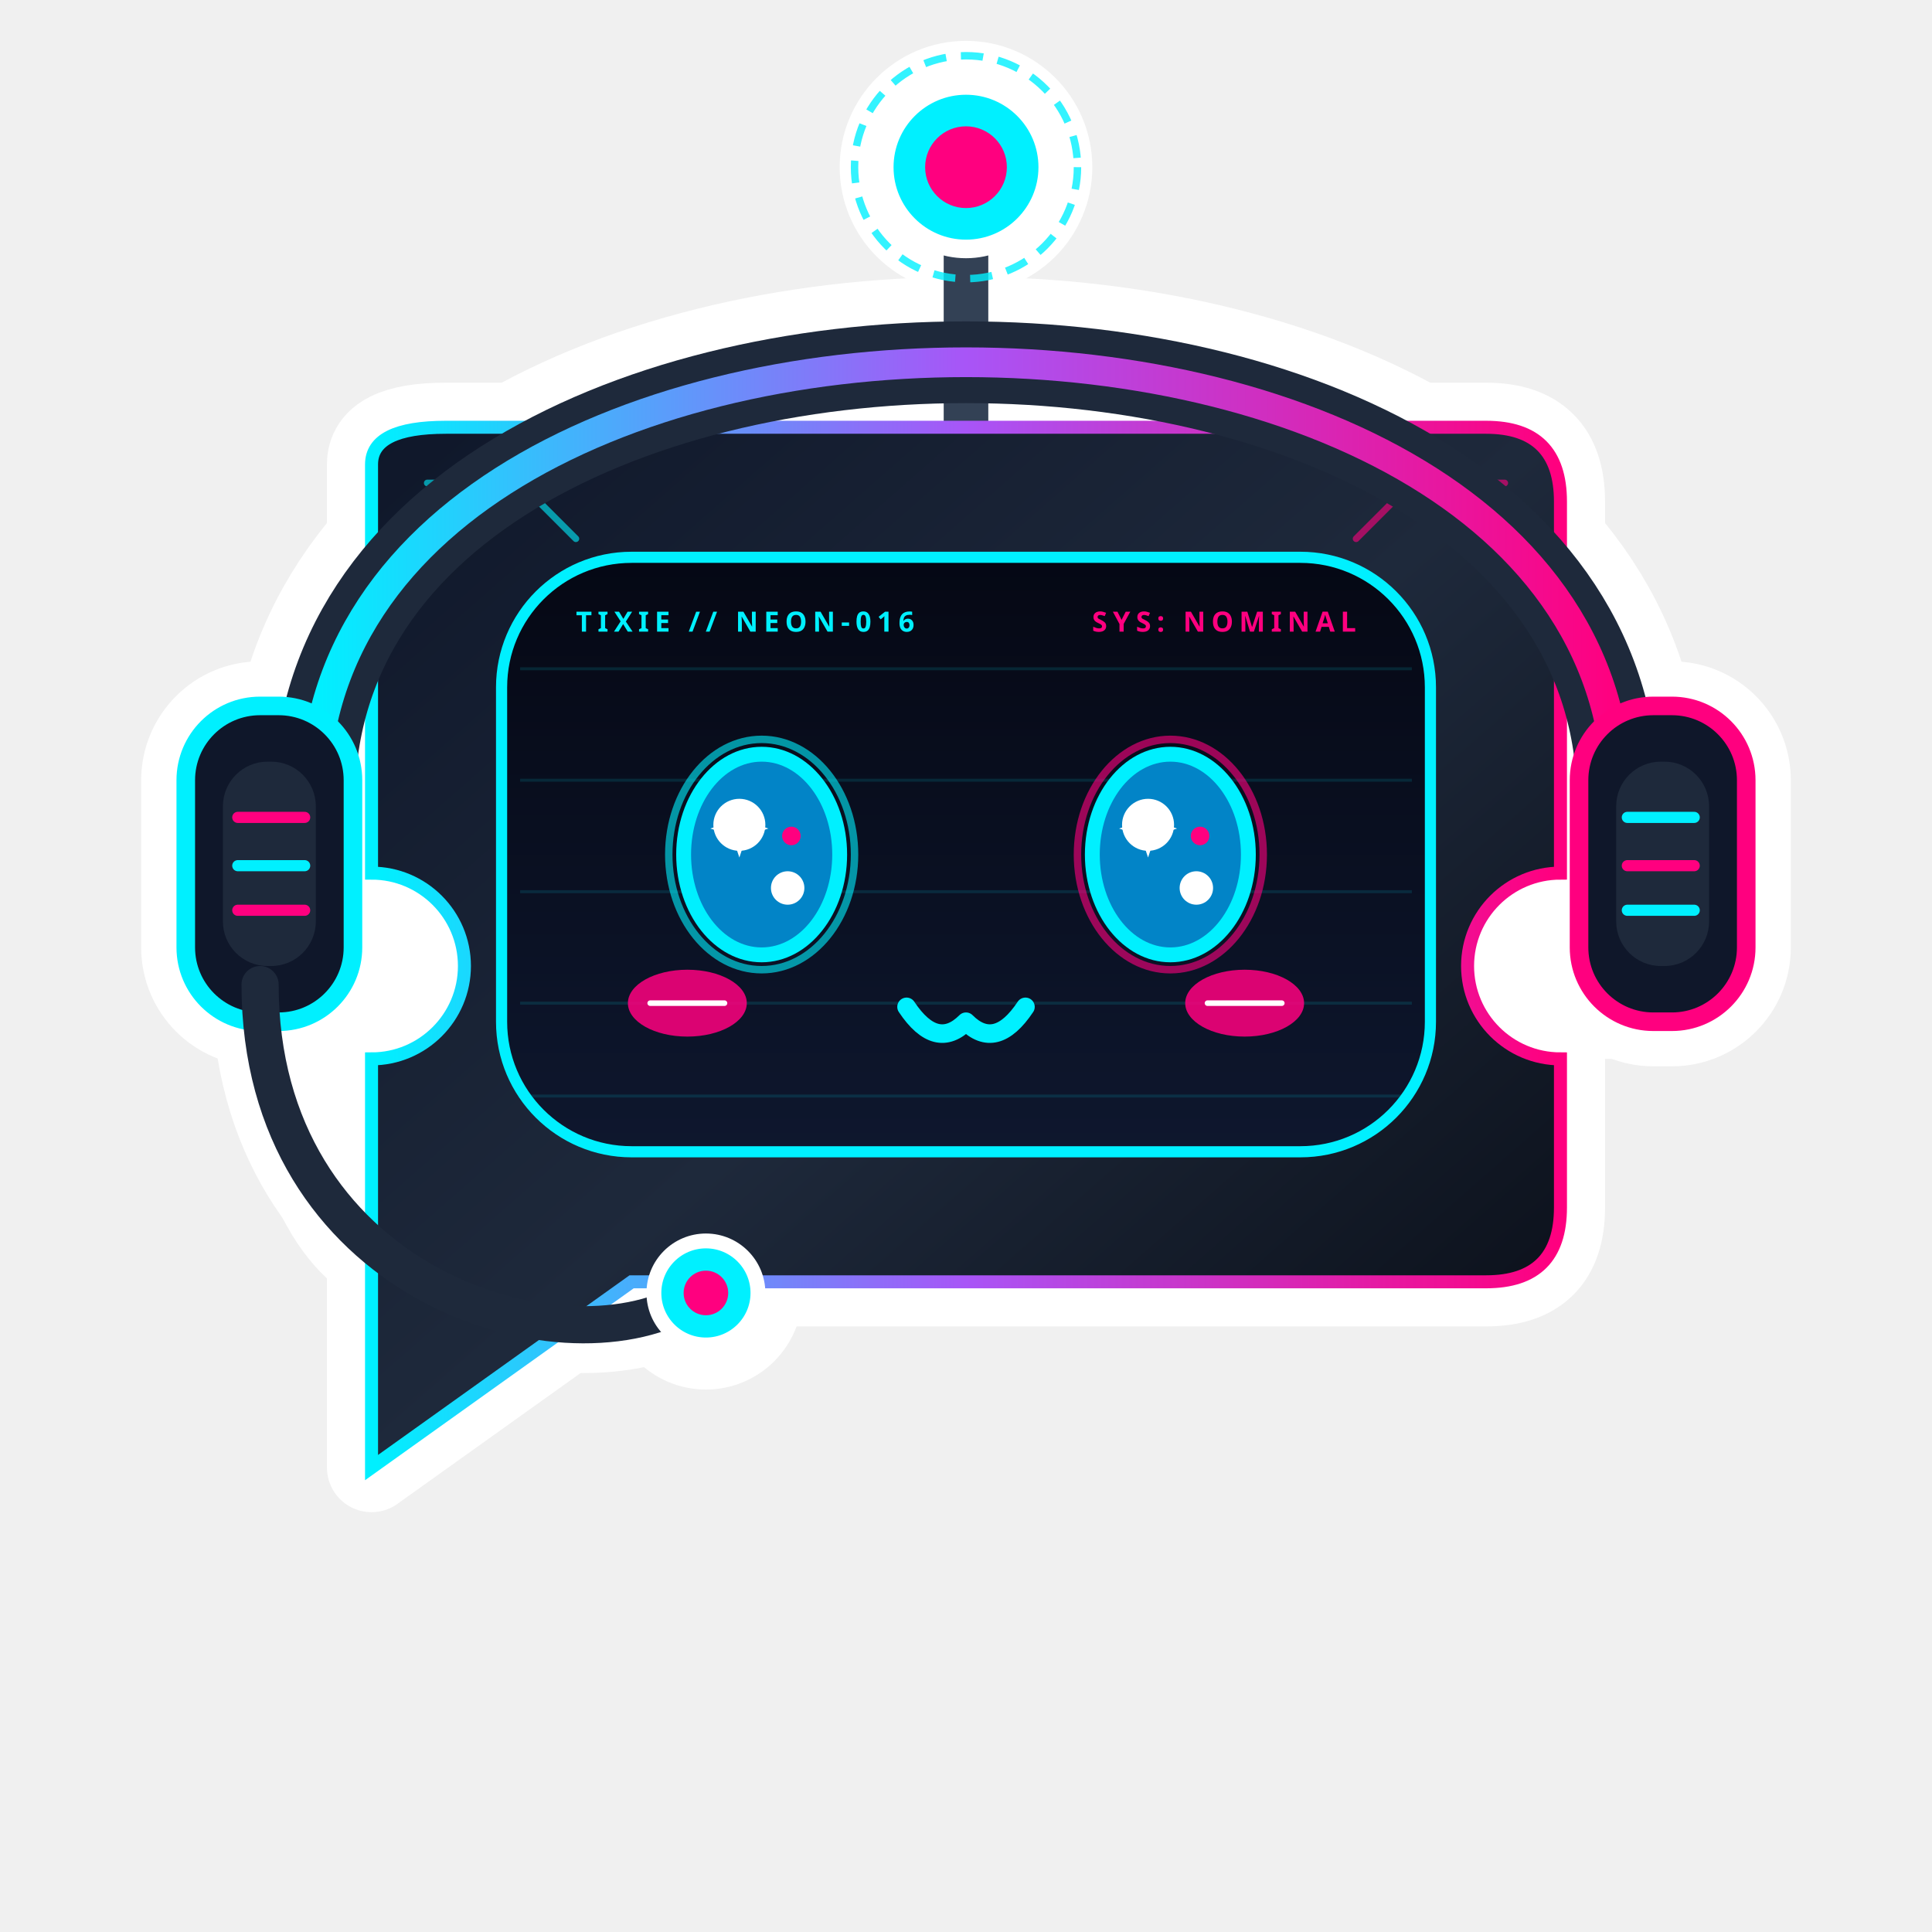
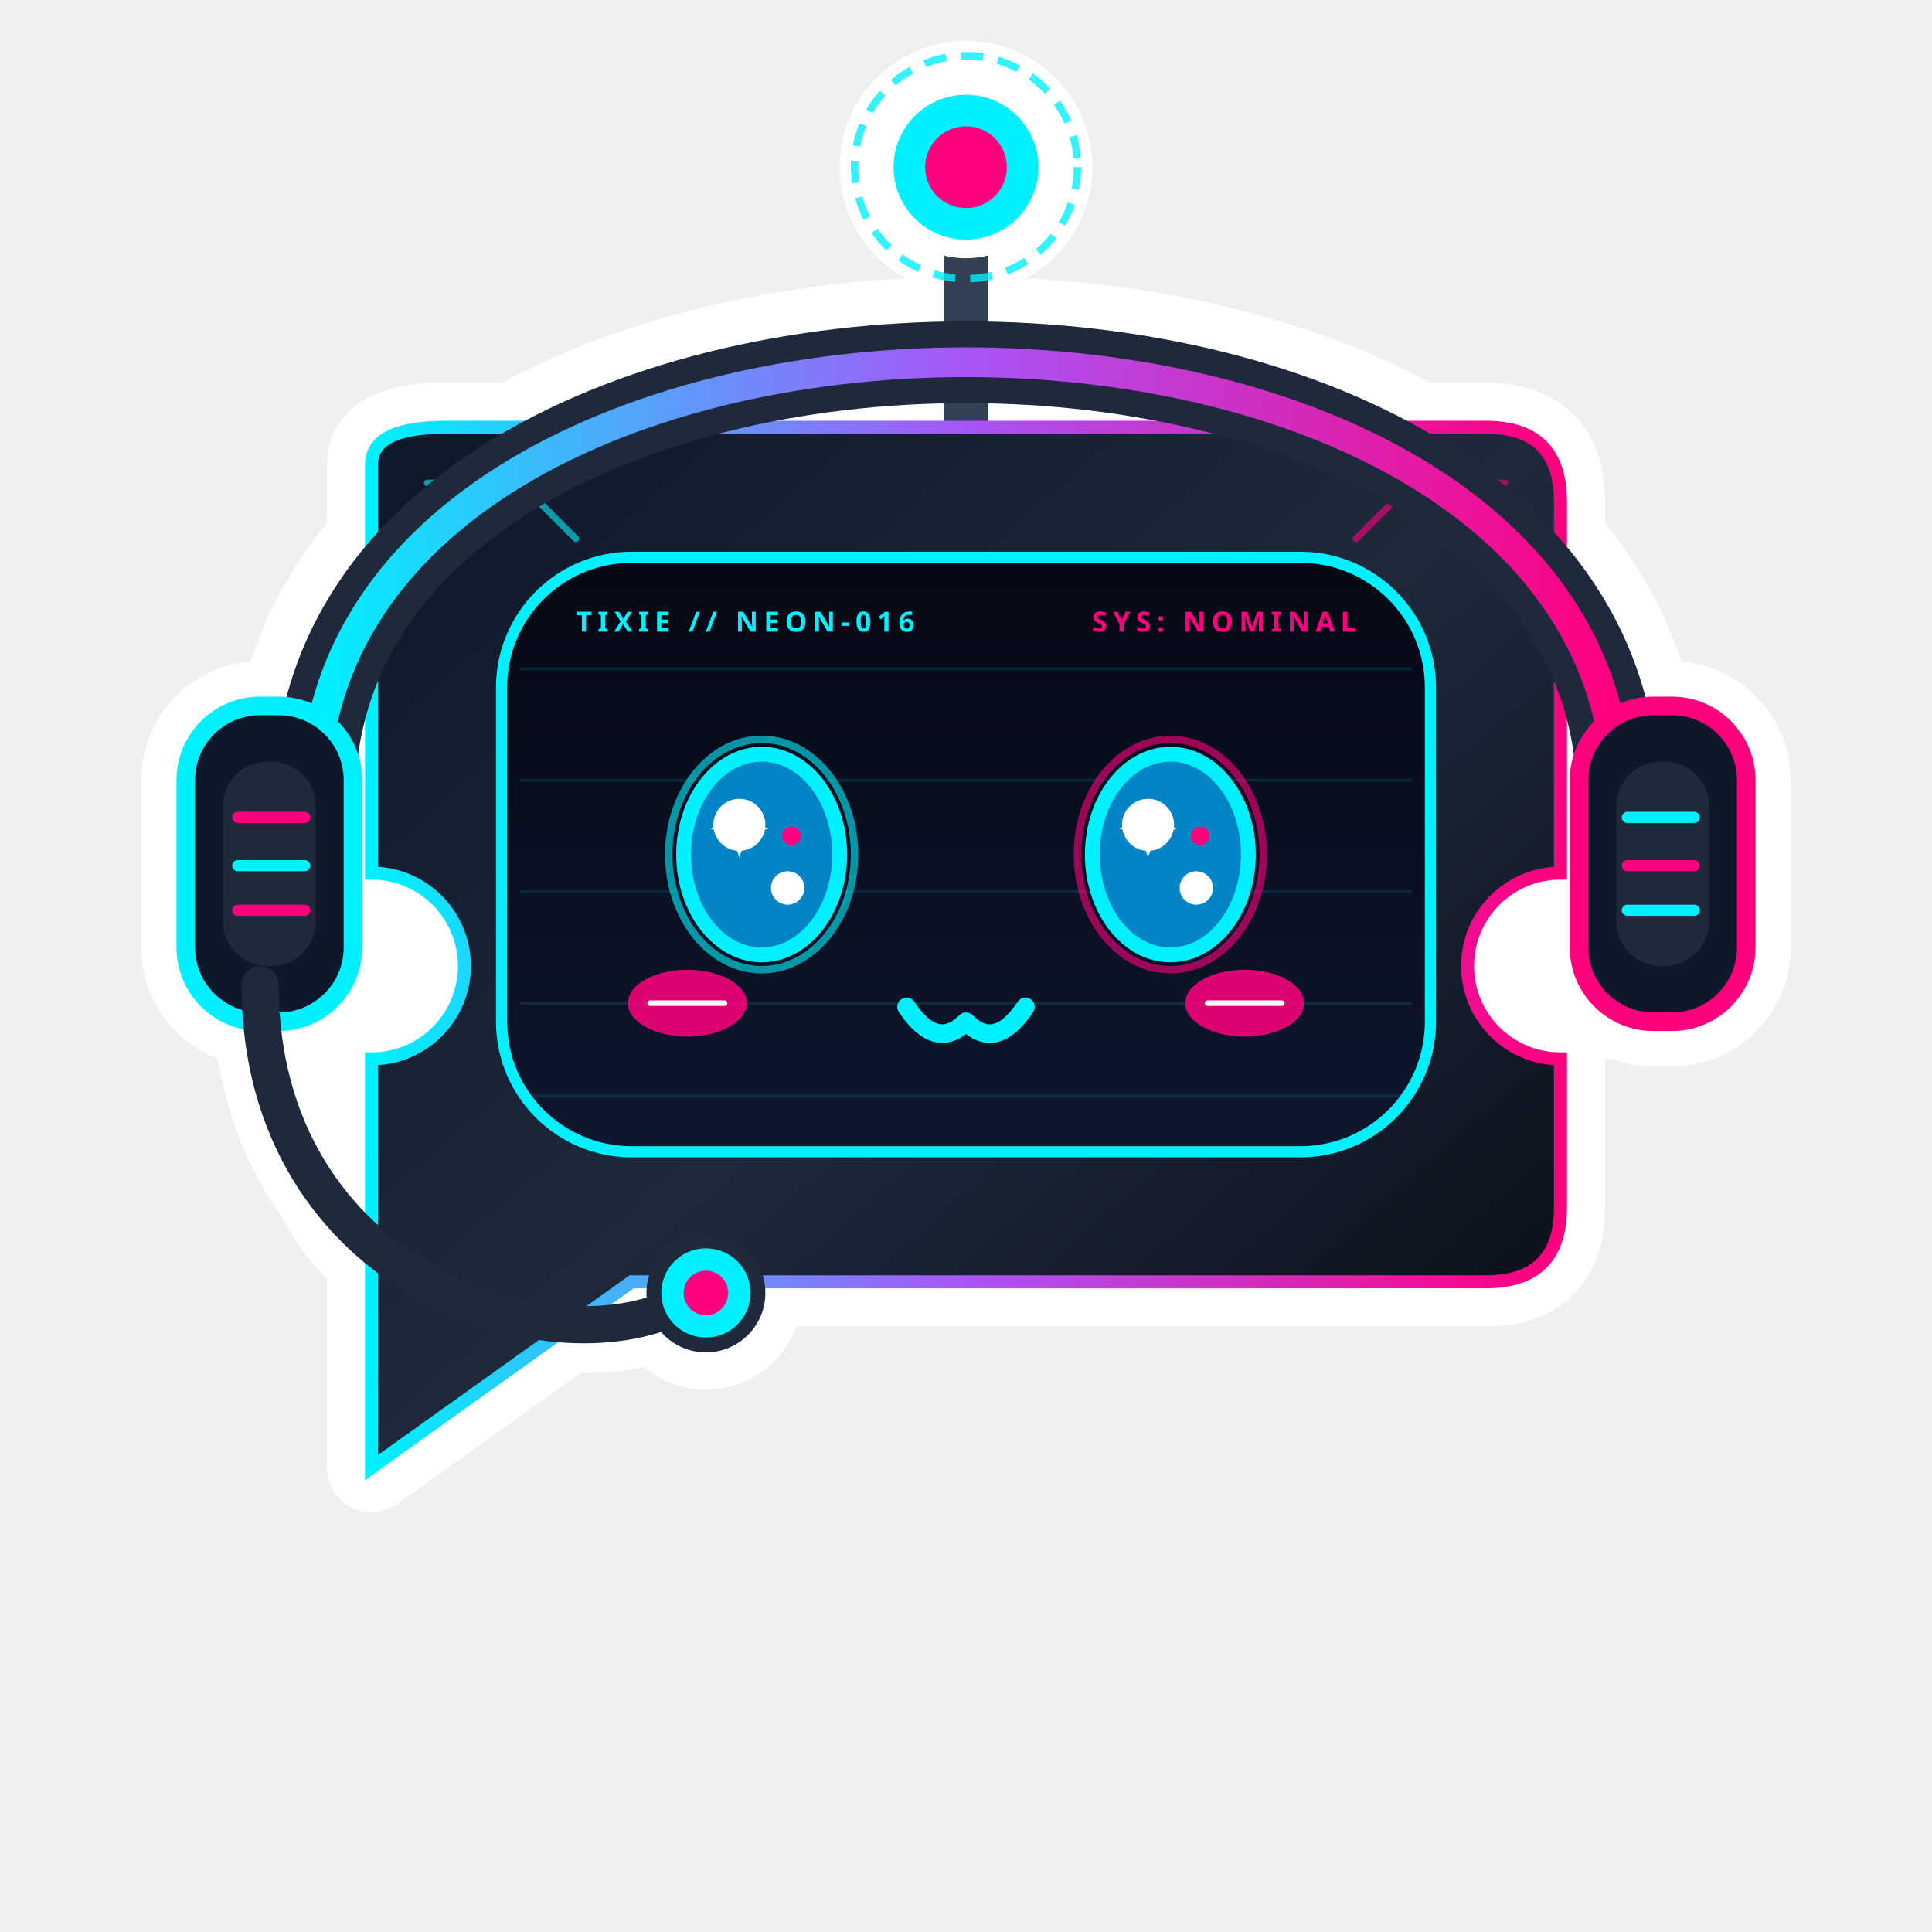
<svg xmlns="http://www.w3.org/2000/svg" viewBox="0 0 520 520" width="520" height="520">
  <defs>
    <linearGradient id="neonBodyGrad6" x1="0%" y1="0%" x2="100%" y2="100%">
      <stop offset="0%" stop-color="#0F172A" />
      <stop offset="50%" stop-color="#1E293B" />
      <stop offset="100%" stop-color="#090D16" />
    </linearGradient>
    <linearGradient id="cyanMagentaGrad6" x1="0%" y1="0%" x2="100%" y2="0%">
      <stop offset="0%" stop-color="#00F0FF" />
      <stop offset="50%" stop-color="#A855F7" />
      <stop offset="100%" stop-color="#FF007F" />
    </linearGradient>
    <linearGradient id="neonVisorGrad6" x1="0%" y1="0%" x2="0%" y2="100%">
      <stop offset="0%" stop-color="#050814" />
      <stop offset="100%" stop-color="#0E172E" />
    </linearGradient>
  </defs>
  <g id="Artwork" transform="translate(260, 275)">
    <g id="WhiteBorder" fill="#FFFFFF" stroke="#FFFFFF" stroke-linejoin="round" stroke-linecap="round">
      <circle cx="0" cy="-230" r="22" stroke-width="24" />
      <line x1="0" y1="-150" x2="0" y2="-230" stroke-width="32" />
      <path d="M -175 -50 C -190 -220, 190 -220, 175 -50" fill="none" stroke-width="46" />
      <rect x="-210" y="-85" width="45" height="85" rx="20" stroke-width="24" />
      <rect x="165" y="-85" width="45" height="85" rx="20" stroke-width="24" />
      <path d="M -160 -150 Q -160 -160, -140 -160 L 140 -160 Q 160 -160, 160 -140 L 160 -40 A 25 25 0 0 0 160 10 L 160 50 Q 160 70, 140 70 L -90 70 L -160 120 L -160 10 A 25 25 0 0 0 -160 -40 Z" stroke-width="24" />
      <path d="M -190 -10 C -190 70, -110 95, -75 75" fill="none" stroke-width="26" />
      <circle cx="-70" cy="73" r="14" stroke-width="24" />
      <path d="M -190 -10 C -190 60, -160 70, -160 70 L -160 10 L -160 -10 Z" stroke-width="12" />
    </g>
    <path d="M 160 -40 A 25 25 0 0 0 160 10 L 175 10 L 175 -40 Z" fill="#FFFFFF" stroke="none" />
    <path d="M -160 -40 A 25 25 0 0 1 -160 10 L -175 10 L -175 -40 Z" fill="#FFFFFF" stroke="none" />
    <path d="M 0 -150 L 0 -220" stroke="#334155" stroke-width="12" stroke-linecap="round" />
    <circle cx="0" cy="-230" r="22" fill="#00F0FF" stroke="#FFFFFF" stroke-width="5" />
    <circle cx="0" cy="-230" r="11" fill="#FF007F" />
    <circle cx="0" cy="-230" r="30" fill="none" stroke="#00F0FF" stroke-width="2" stroke-dasharray="6,4" opacity="0.8" />
    <path d="M -160 -150 Q -160 -160, -140 -160 L 140 -160 Q 160 -160, 160 -140 L 160 -40 A 25 25 0 0 0 160 10 L 160 50 Q 160 70, 140 70 L -90 70 L -160 120 L -160 10 A 25 25 0 0 0 -160 -40 Z" fill="url(#neonBodyGrad6)" stroke="url(#cyanMagentaGrad6)" stroke-width="3.5" />
    <path d="M -145 -145 L -120 -145 L -105 -130" fill="none" stroke="#00F0FF" stroke-width="1.8" opacity="0.6" stroke-linecap="round" />
    <path d="M 145 -145 L 120 -145 L 105 -130" fill="none" stroke="#FF007F" stroke-width="1.8" opacity="0.6" stroke-linecap="round" />
    <rect x="-125" y="-125" width="250" height="160" rx="35" fill="url(#neonVisorGrad6)" stroke="#00F0FF" stroke-width="3" />
    <g stroke="#00F0FF" stroke-width="0.8" opacity="0.12">
      <line x1="-120" y1="-95" x2="120" y2="-95" />
      <line x1="-120" y1="-65" x2="120" y2="-65" />
      <line x1="-120" y1="-35" x2="120" y2="-35" />
      <line x1="-120" y1="-5" x2="120" y2="-5" />
      <line x1="-120" y1="20" x2="120" y2="20" />
    </g>
    <text x="-105" y="-105" font-family="'Noto Sans', monospace, sans-serif" font-size="7.5" font-weight="900" fill="#00F0FF" letter-spacing="1.5">TIXIE // NEON-016</text>
    <text x="105" y="-105" font-family="'Noto Sans', monospace, sans-serif" font-size="7.5" font-weight="900" fill="#FF007F" letter-spacing="1.5" text-anchor="end">SYS: NOMINAL</text>
    <g transform="translate(-55, -45)">
      <ellipse cx="0" cy="0" rx="25" ry="31" fill="none" stroke="#00F0FF" stroke-width="2" opacity="0.6" />
      <ellipse cx="0" cy="0" rx="23" ry="29" fill="#00F0FF" />
      <ellipse cx="0" cy="0" rx="19" ry="25" fill="#0284C7" />
      <polygon points="0,-12 3,-3 12,0 3,3 0,12 -3,3 -12,0 -3,-3" fill="#FFFFFF" transform="translate(-6, -7) scale(0.65)" />
      <circle cx="-6" cy="-8" r="7" fill="#FFFFFF" />
      <circle cx="7" cy="9" r="4.5" fill="#FFFFFF" />
      <circle cx="8" cy="-5" r="2.5" fill="#FF007F" />
    </g>
    <g transform="translate(55, -45)">
      <ellipse cx="0" cy="0" rx="25" ry="31" fill="none" stroke="#FF007F" stroke-width="2" opacity="0.6" />
      <ellipse cx="0" cy="0" rx="23" ry="29" fill="#00F0FF" />
      <ellipse cx="0" cy="0" rx="19" ry="25" fill="#0284C7" />
      <polygon points="0,-12 3,-3 12,0 3,3 0,12 -3,3 -12,0 -3,-3" fill="#FFFFFF" transform="translate(-6, -7) scale(0.65)" />
      <circle cx="-6" cy="-8" r="7" fill="#FFFFFF" />
      <circle cx="7" cy="9" r="4.5" fill="#FFFFFF" />
      <circle cx="8" cy="-5" r="2.5" fill="#FF007F" />
    </g>
    <g transform="translate(-75, -5)">
      <ellipse cx="0" cy="0" rx="16" ry="9" fill="#FF007F" opacity="0.85" />
      <line x1="-10" y1="0" x2="10" y2="0" stroke="#FFFFFF" stroke-width="1.5" stroke-linecap="round" />
    </g>
    <g transform="translate(75, -5)">
      <ellipse cx="0" cy="0" rx="16" ry="9" fill="#FF007F" opacity="0.85" />
      <line x1="-10" y1="0" x2="10" y2="0" stroke="#FFFFFF" stroke-width="1.5" stroke-linecap="round" />
    </g>
    <path d="M -16 -4 Q -8 8 0 0 Q 8 8 16 -4" fill="none" stroke="#00F0FF" stroke-width="5" stroke-linecap="round" stroke-linejoin="round" />
    <path d="M -175 -50 C -190 -220, 190 -220, 175 -50" fill="none" stroke="#1E293B" stroke-width="22" stroke-linecap="round" />
    <path d="M -175 -50 C -190 -220, 190 -220, 175 -50" fill="none" stroke="url(#cyanMagentaGrad6)" stroke-width="8" stroke-linecap="round" />
    <rect x="-210" y="-85" width="45" height="85" rx="20" fill="#0F172A" stroke="#00F0FF" stroke-width="5" />
    <rect x="-200" y="-70" width="25" height="55" rx="12" fill="#1E293B" />
    <line x1="-196" y1="-55" x2="-178" y2="-55" stroke="#FF007F" stroke-width="3" stroke-linecap="round" />
    <line x1="-196" y1="-42" x2="-178" y2="-42" stroke="#00F0FF" stroke-width="3" stroke-linecap="round" />
    <line x1="-196" y1="-30" x2="-178" y2="-30" stroke="#FF007F" stroke-width="3" stroke-linecap="round" />
    <rect x="165" y="-85" width="45" height="85" rx="20" fill="#0F172A" stroke="#FF007F" stroke-width="5" />
    <rect x="175" y="-70" width="25" height="55" rx="12" fill="#1E293B" />
    <line x1="178" y1="-55" x2="196" y2="-55" stroke="#00F0FF" stroke-width="3" stroke-linecap="round" />
    <line x1="178" y1="-42" x2="196" y2="-42" stroke="#FF007F" stroke-width="3" stroke-linecap="round" />
    <line x1="178" y1="-30" x2="196" y2="-30" stroke="#00F0FF" stroke-width="3" stroke-linecap="round" />
    <path d="M -190 -10 C -190 70, -110 95, -75 75" fill="none" stroke="#1E293B" stroke-width="10" stroke-linecap="round" />
-     <circle cx="-70" cy="73" r="14" fill="#00F0FF" stroke="#FFFFFF" stroke-width="4" />
+     <circle cx="-70" cy="73" r="14" fill="#00F0FF" stroke="#1E293B" stroke-width="4" />
    <circle cx="-70" cy="73" r="6" fill="#FF007F" />
  </g>
</svg>
